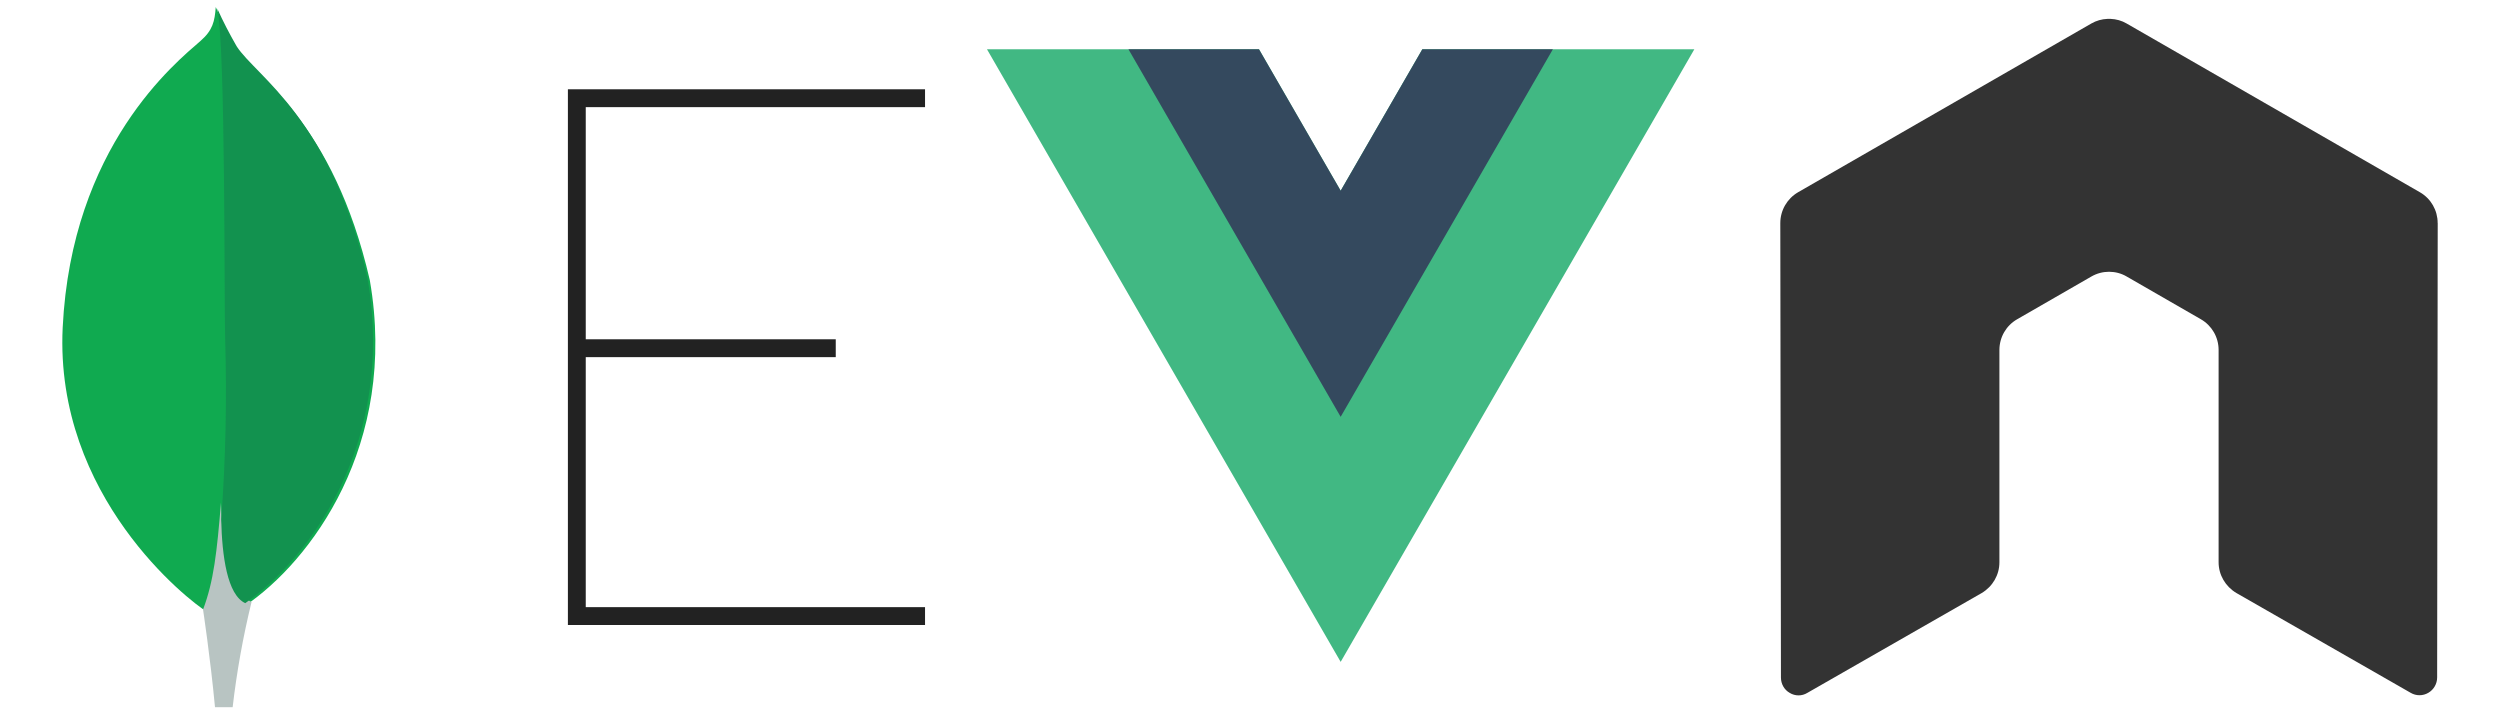
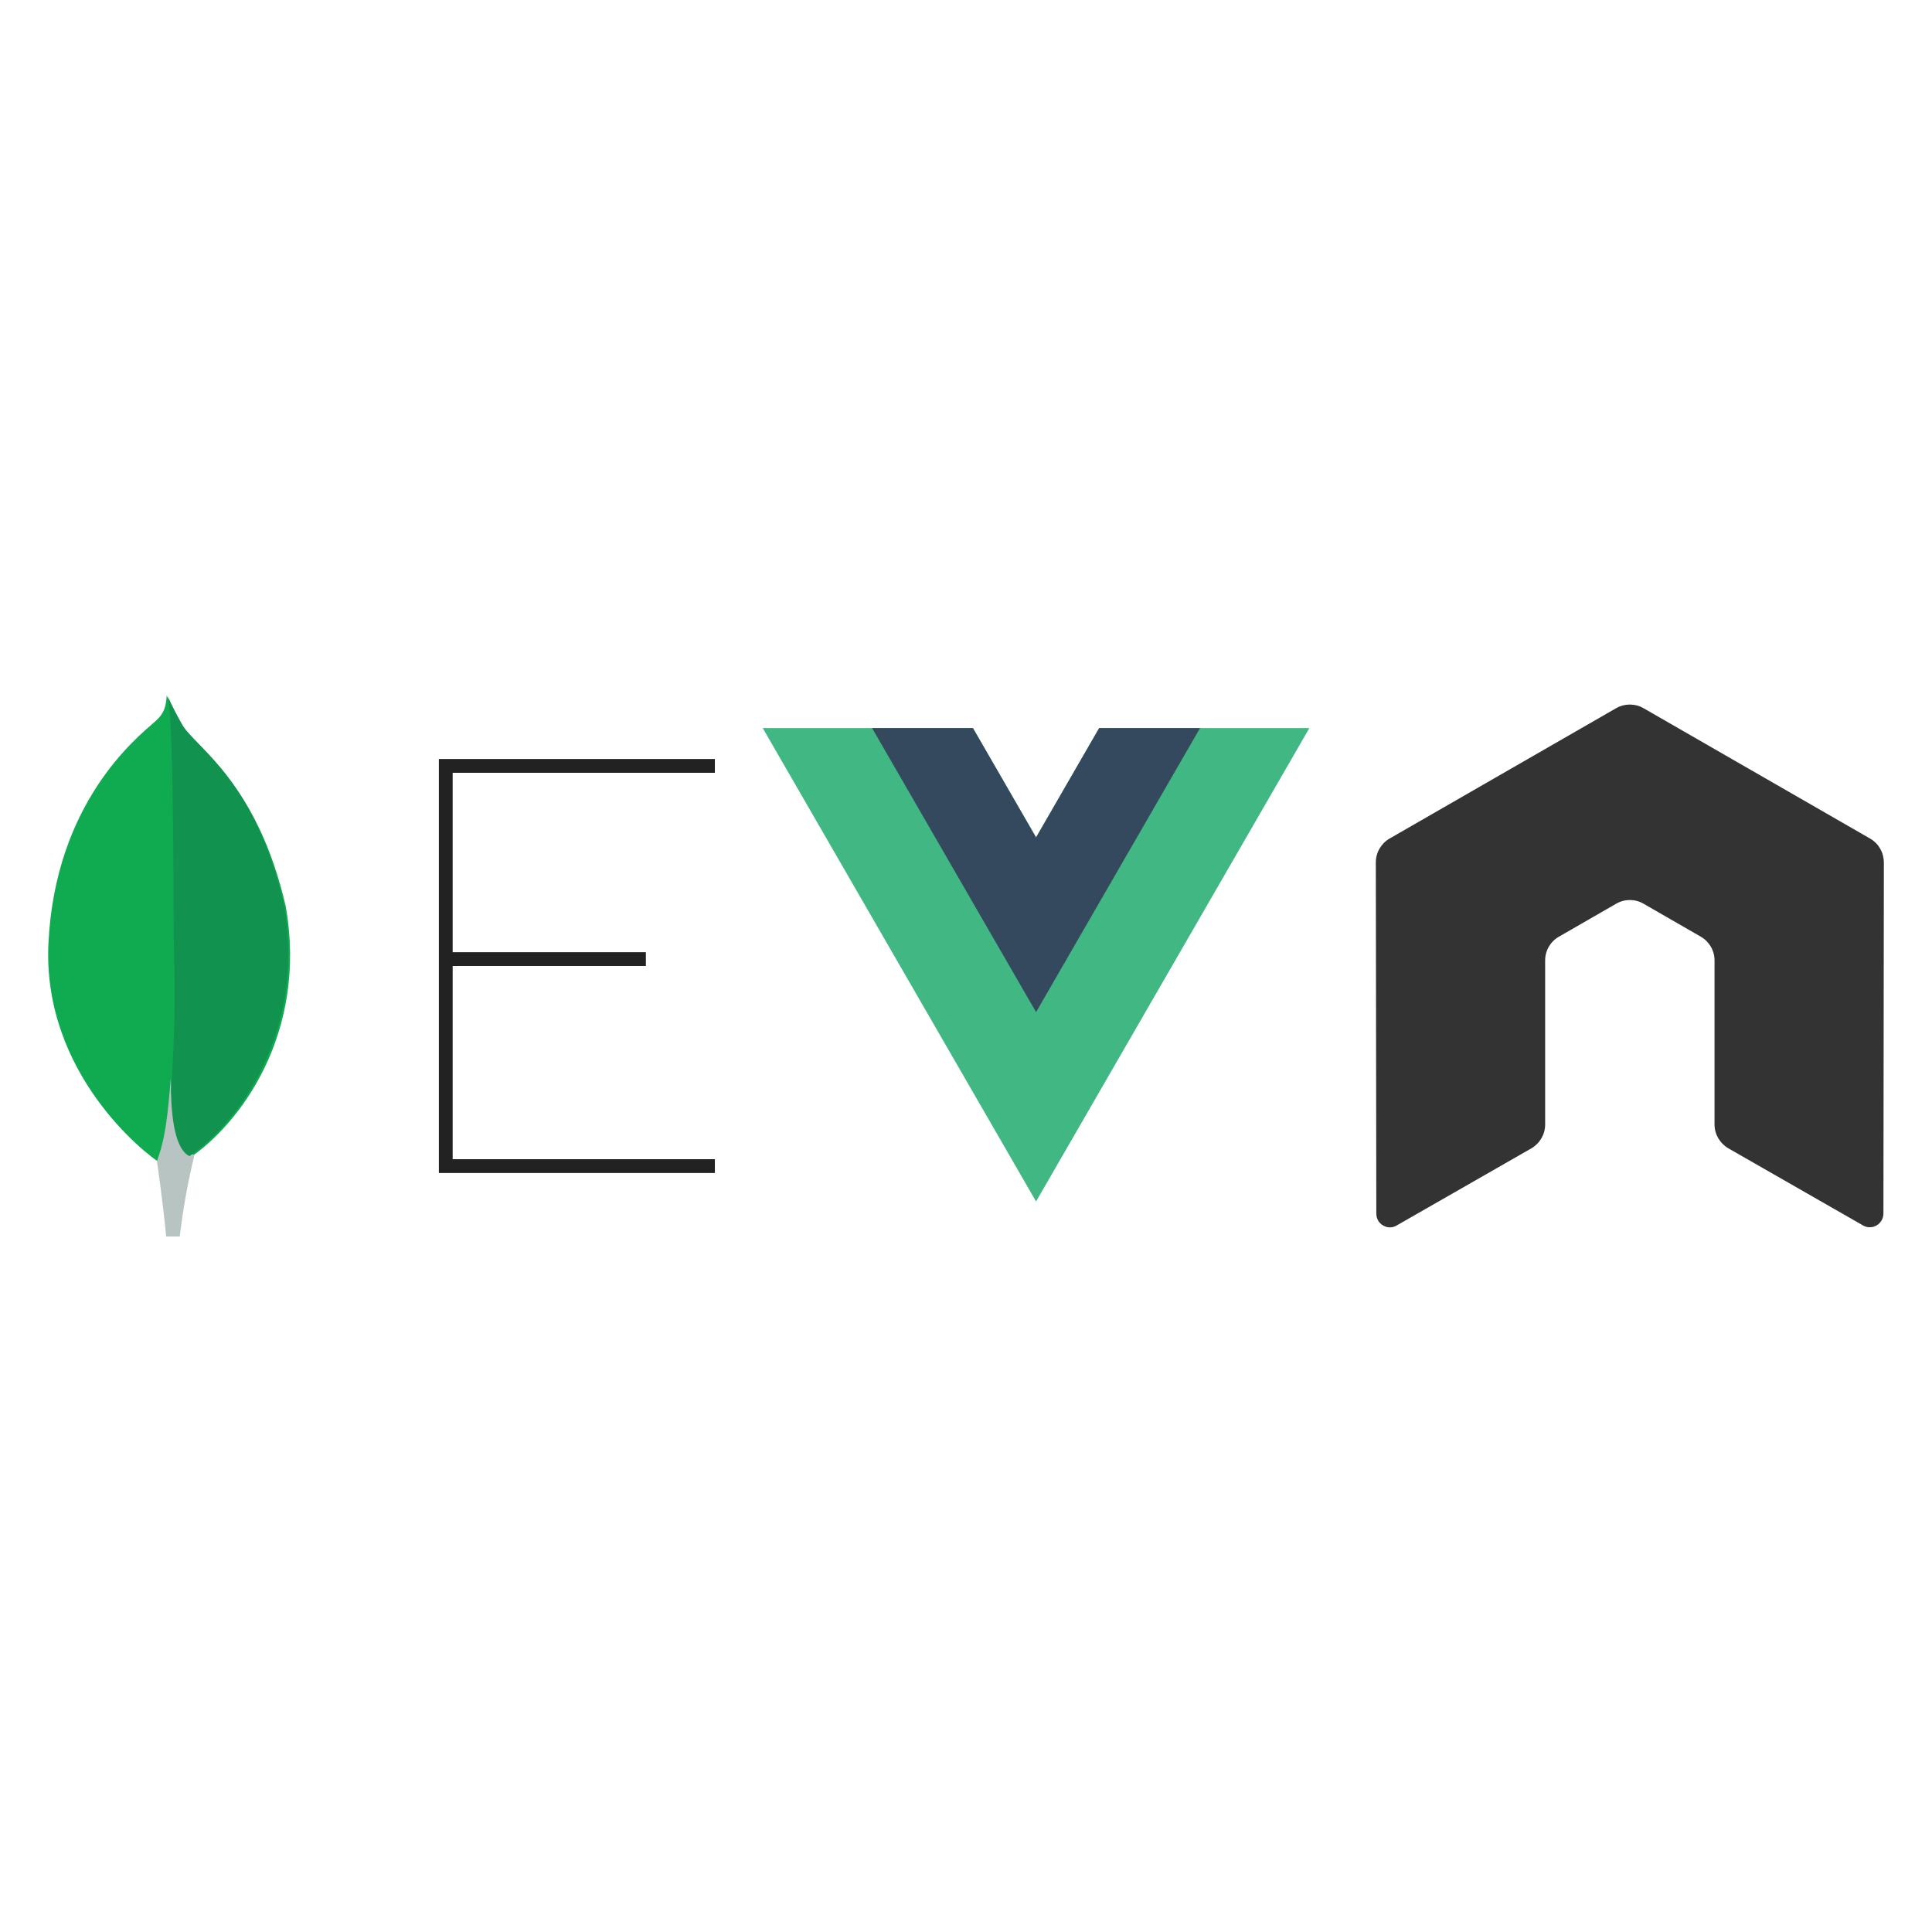
- <svg xmlns="http://www.w3.org/2000/svg" width="140" height="40">
+ <svg xmlns="http://www.w3.org/2000/svg" width="140" height="140">
  <g class="layer">
    <g id="svg_7">
      <g id="node">
-         <path d="m136.509,12.491c0,-0.713 -0.376,-1.369 -0.992,-1.724l-16.424,-9.45c-0.277,-0.163 -0.588,-0.248 -0.903,-0.26l-0.17,0c-0.315,0.012 -0.625,0.097 -0.907,0.26l-16.423,9.45c-0.612,0.357 -0.993,1.012 -0.993,1.726l0.036,25.452c0,0.353 0.182,0.682 0.492,0.857c0.302,0.186 0.682,0.186 0.985,0l9.764,-5.591c0.617,-0.367 0.993,-1.015 0.993,-1.722l0,-11.891c0,-0.71 0.376,-1.365 0.991,-1.718l4.157,-2.394c0.309,-0.178 0.648,-0.267 0.993,-0.267c0.34,0 0.686,0.088 0.986,0.266l4.155,2.393c0.615,0.353 0.993,1.008 0.993,1.718l0,11.89c0,0.706 0.381,1.357 0.995,1.722l9.758,5.588c0.306,0.182 0.687,0.182 0.993,0c0.301,-0.174 0.492,-0.504 0.492,-0.857l0.032,-25.448l0,0l0,-0z" fill="#333" fill-rule="evenodd" id="svg_6" />
+         <path d="m136.509,62.491c0,-0.713 -0.376,-1.369 -0.992,-1.724l-16.424,-9.45c-0.277,-0.163 -0.588,-0.248 -0.903,-0.26l-0.17,0c-0.315,0.012 -0.625,0.097 -0.907,0.26l-16.423,9.45c-0.612,0.357 -0.993,1.012 -0.993,1.726l0.036,25.452c0,0.353 0.182,0.682 0.492,0.857c0.302,0.186 0.682,0.186 0.985,0l9.764,-5.591c0.617,-0.367 0.993,-1.015 0.993,-1.722l0,-11.891c0,-0.71 0.376,-1.365 0.991,-1.718l4.157,-2.394c0.309,-0.178 0.648,-0.267 0.993,-0.267c0.34,0 0.686,0.088 0.986,0.266l4.155,2.393c0.615,0.353 0.993,1.008 0.993,1.718l0,11.89c0,0.706 0.381,1.357 0.995,1.722l9.758,5.588c0.306,0.182 0.687,0.182 0.993,0c0.301,-0.174 0.492,-0.504 0.492,-0.857l0.032,-25.448l0,0l0,-0z" fill="#333" fill-rule="evenodd" id="svg_6" />
      </g>
      <g id="E">
-         <path d="m51.802,5l-20,0l0,30l20,0l0,-1l-19,0l0,-14l14,0l0,-1l-14,0l0,-13l19,0l0,-1z" fill="#222222" id="svg_5" />
+         <path d="m51.802,55l-20,0l0,30l20,0l0,-1l-19,0l0,-14l14,0l0,-1l-14,0l0,-13l19,0l0,-1z" fill="#222222" id="svg_5" />
      </g>
      <g id="Vue">
        <g id="svg_1" transform="matrix(0.201777 0 0 -0.201777 -14.521 179.582)">
          <g id="svg_2" transform="translate(178.06 235.01)">
-             <path d="m288.653,641.32l-22.669,-39.264l-22.669,39.264l-75.491,0l98.16,-170.02l98.16,170.02l-75.491,0z" fill="#41b883" id="svg_3" />
+             <path d="m288.653,393.521l-22.669,-39.264l-22.669,39.264l-75.491,0l98.16,-170.02l98.16,170.02l-75.491,0z" fill="#41b883" id="svg_3" />
          </g>
          <g id="svg_4" transform="translate(178.06 235.01)">
-             <path d="m288.653,641.32l-22.669,-39.264l-22.669,39.264l-36.227,0l58.896,-102.01l58.896,102.01l-36.227,0z" fill="#34495e" id="svg_5" />
+             <path d="m288.653,393.521l-22.669,-39.264l-22.669,39.264l-36.227,0l58.896,-102.01l58.896,102.01l-36.227,0z" fill="#34495e" id="svg_5" />
          </g>
        </g>
      </g>
      <g id="Mongo">
-         <path d="m20.712,15.7c-2.058,-8.939 -6.351,-11.321 -7.439,-12.997c-0.456,-0.75 -0.853,-1.514 -1.191,-2.308c-0.059,0.794 -0.162,1.294 -0.853,1.897c-1.382,1.206 -7.219,5.896 -7.719,16.055c-0.456,9.468 7.072,15.305 8.071,15.908c0.764,0.368 1.691,0 2.147,-0.338c3.631,-2.455 8.586,-8.983 6.983,-18.216" fill="#10AA50" id="svg_1" />
-         <path d="m12.376,28.138c-0.229,2.787 -0.406,4.41 -1.006,5.998c0,0 0.406,2.664 0.67,5.469l0.988,0c0.229,-1.976 0.582,-3.951 1.058,-5.892c-1.252,-0.582 -1.658,-3.122 -1.711,-5.574l-0,-0l0,0z" fill="#B8C4C2" id="svg_2" />
-         <path d="m13.734,33.777l0,0c-1.01,-0.468 -1.302,-2.649 -1.346,-4.683c0.249,-3.366 0.322,-6.731 0.22,-10.112c-0.059,-1.756 0.029,-16.36 -0.439,-18.497c0.322,0.717 0.688,1.419 1.083,2.107c1.083,1.683 5.312,4.053 7.331,12.995c1.58,9.204 -3.278,15.716 -6.848,18.189l0,-0l0,0z" fill="#12924F" id="svg_3" />
+         <path d="m20.712,65.7c-2.058,-8.939 -6.351,-11.321 -7.439,-12.997c-0.456,-0.75 -0.853,-1.514 -1.191,-2.308c-0.059,0.794 -0.162,1.294 -0.853,1.897c-1.382,1.206 -7.219,5.896 -7.719,16.055c-0.456,9.468 7.072,15.305 8.071,15.908c0.764,0.368 1.691,0 2.147,-0.338c3.631,-2.455 8.586,-8.983 6.983,-18.216" fill="#10AA50" id="svg_1" />
+         <path d="m12.376,78.138c-0.229,2.787 -0.406,4.41 -1.006,5.998c0,0 0.406,2.664 0.67,5.469l0.988,0c0.229,-1.976 0.582,-3.951 1.058,-5.892c-1.252,-0.582 -1.658,-3.122 -1.711,-5.574l-0,-0l0,0z" fill="#B8C4C2" id="svg_2" />
+         <path d="m13.734,83.777l0,0c-1.01,-0.468 -1.302,-2.649 -1.346,-4.683c0.249,-3.366 0.322,-6.731 0.22,-10.112c-0.059,-1.756 0.029,-16.36 -0.439,-18.497c0.322,0.717 0.688,1.419 1.083,2.107c1.083,1.683 5.312,4.053 7.331,12.995c1.58,9.204 -3.278,15.716 -6.848,18.189l0,-0l0,0z" fill="#12924F" id="svg_3" />
      </g>
    </g>
  </g>
</svg>
